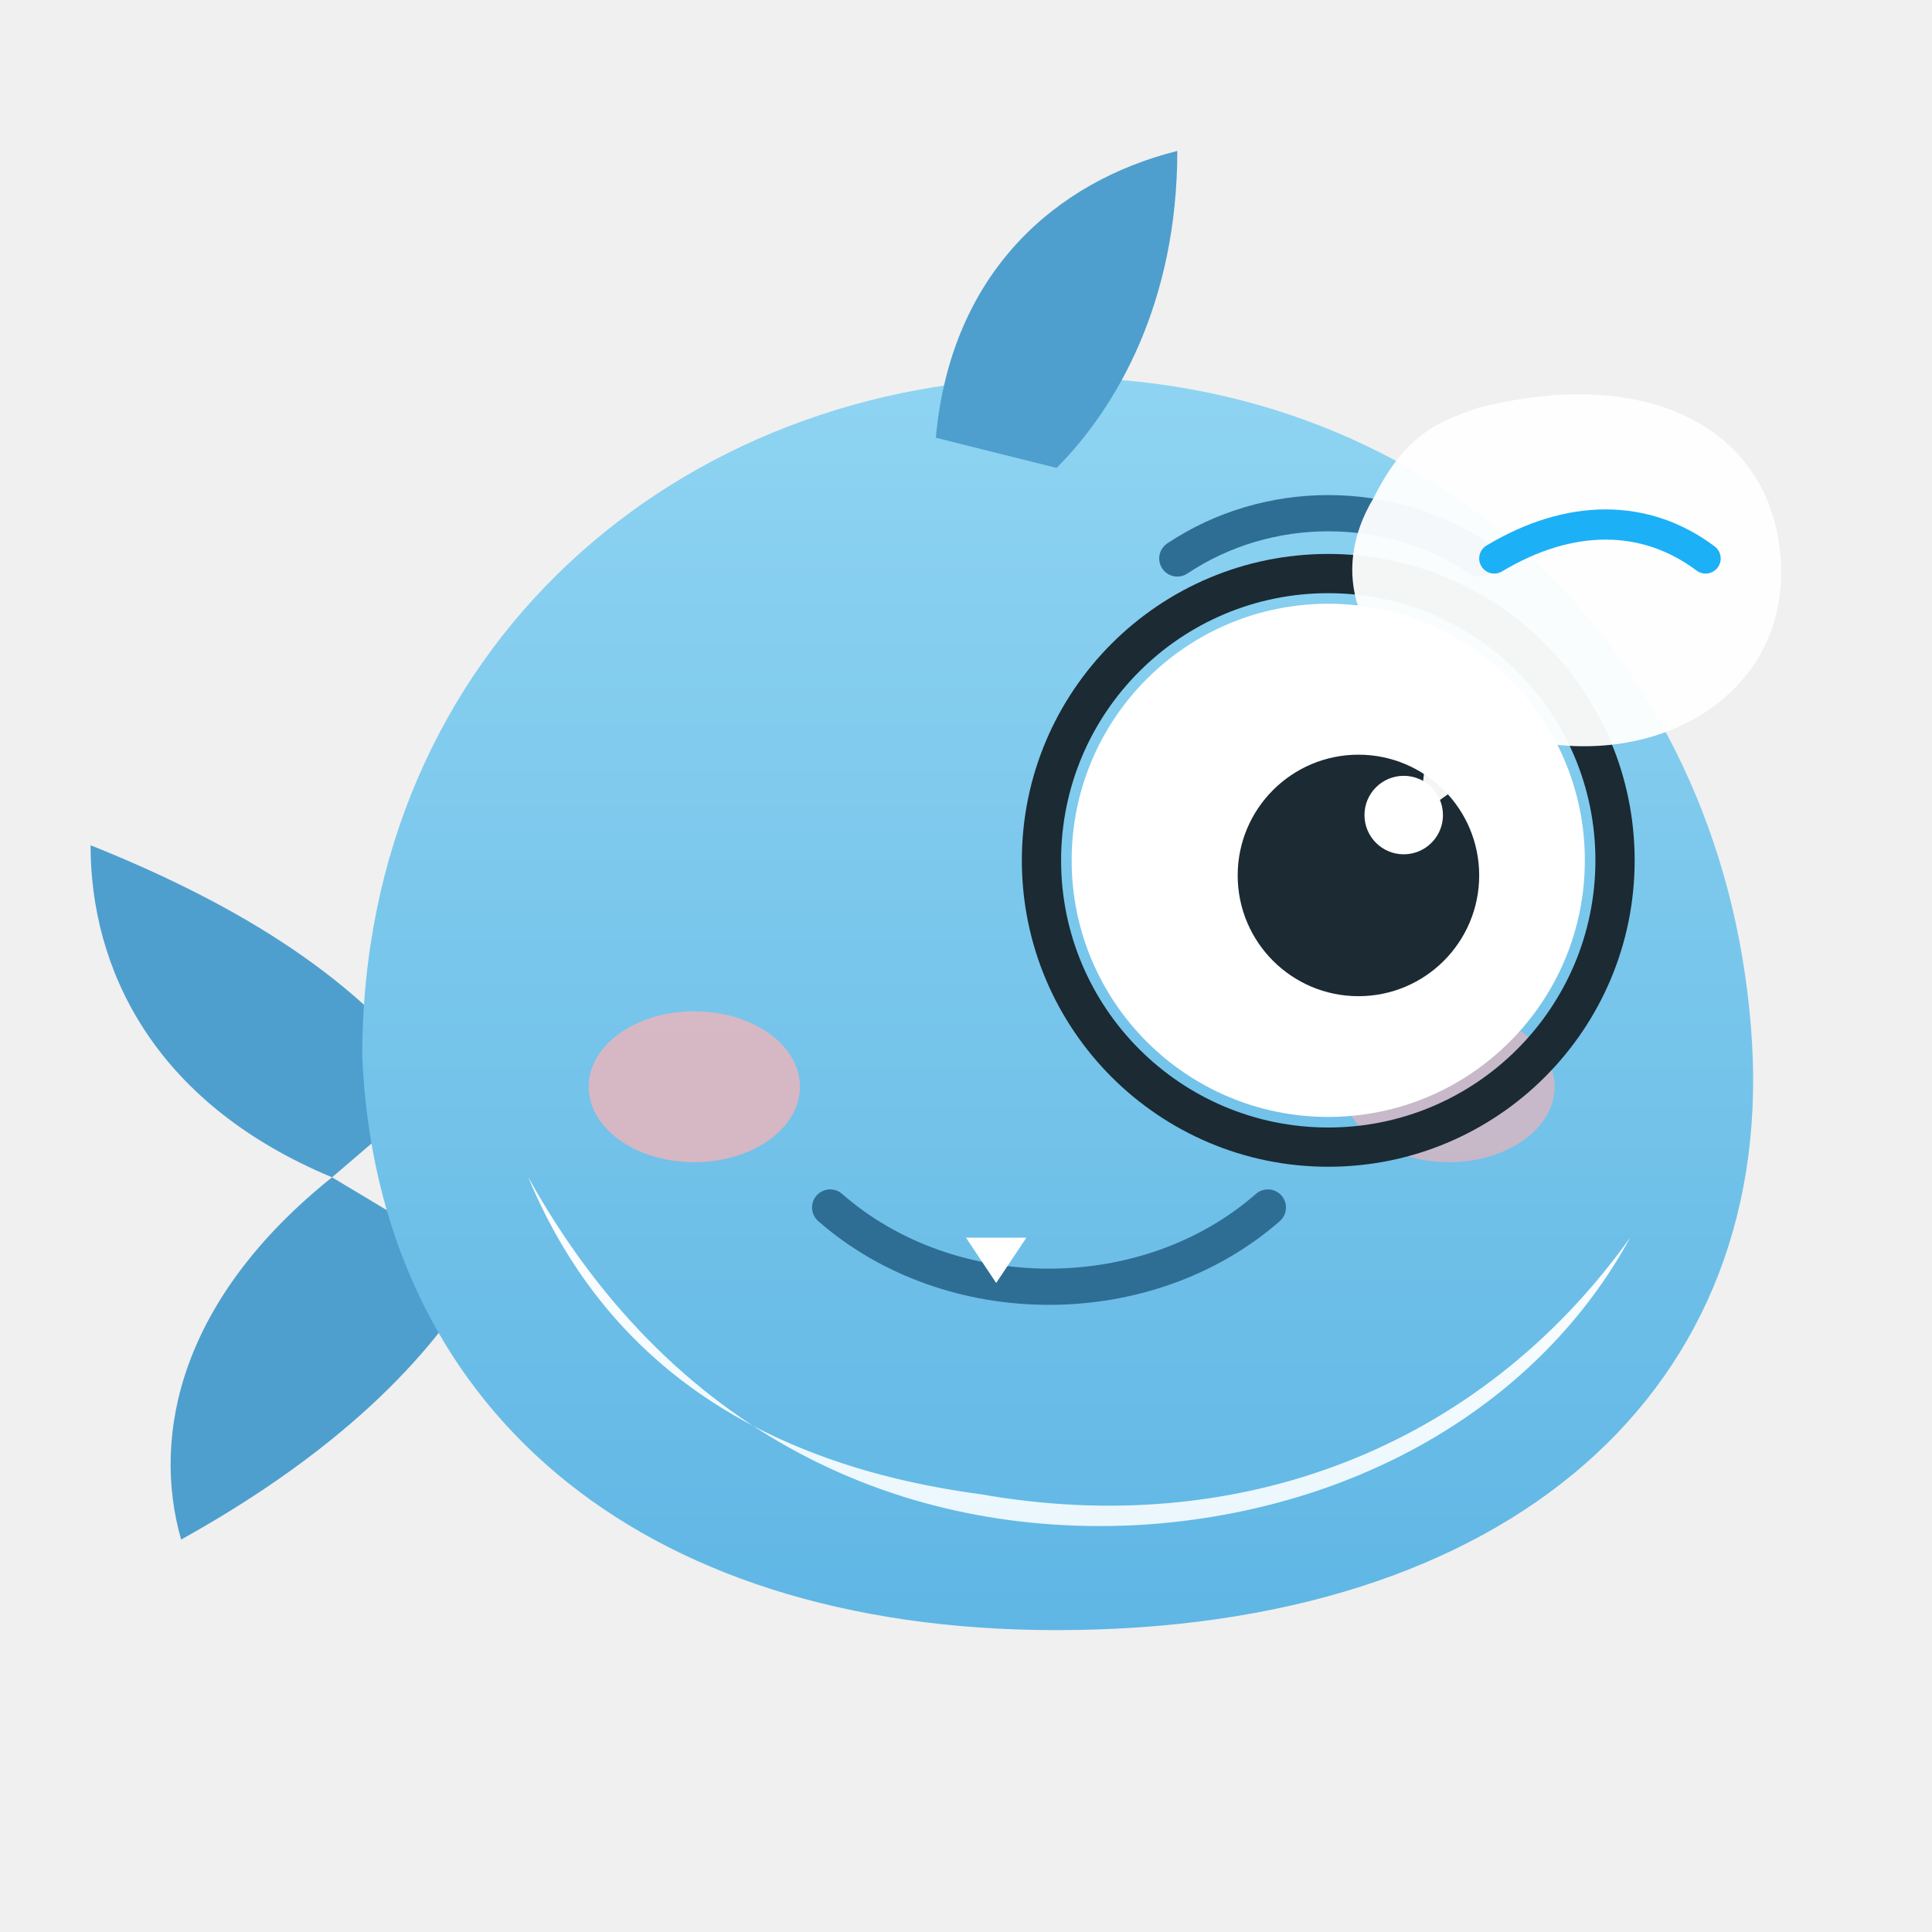
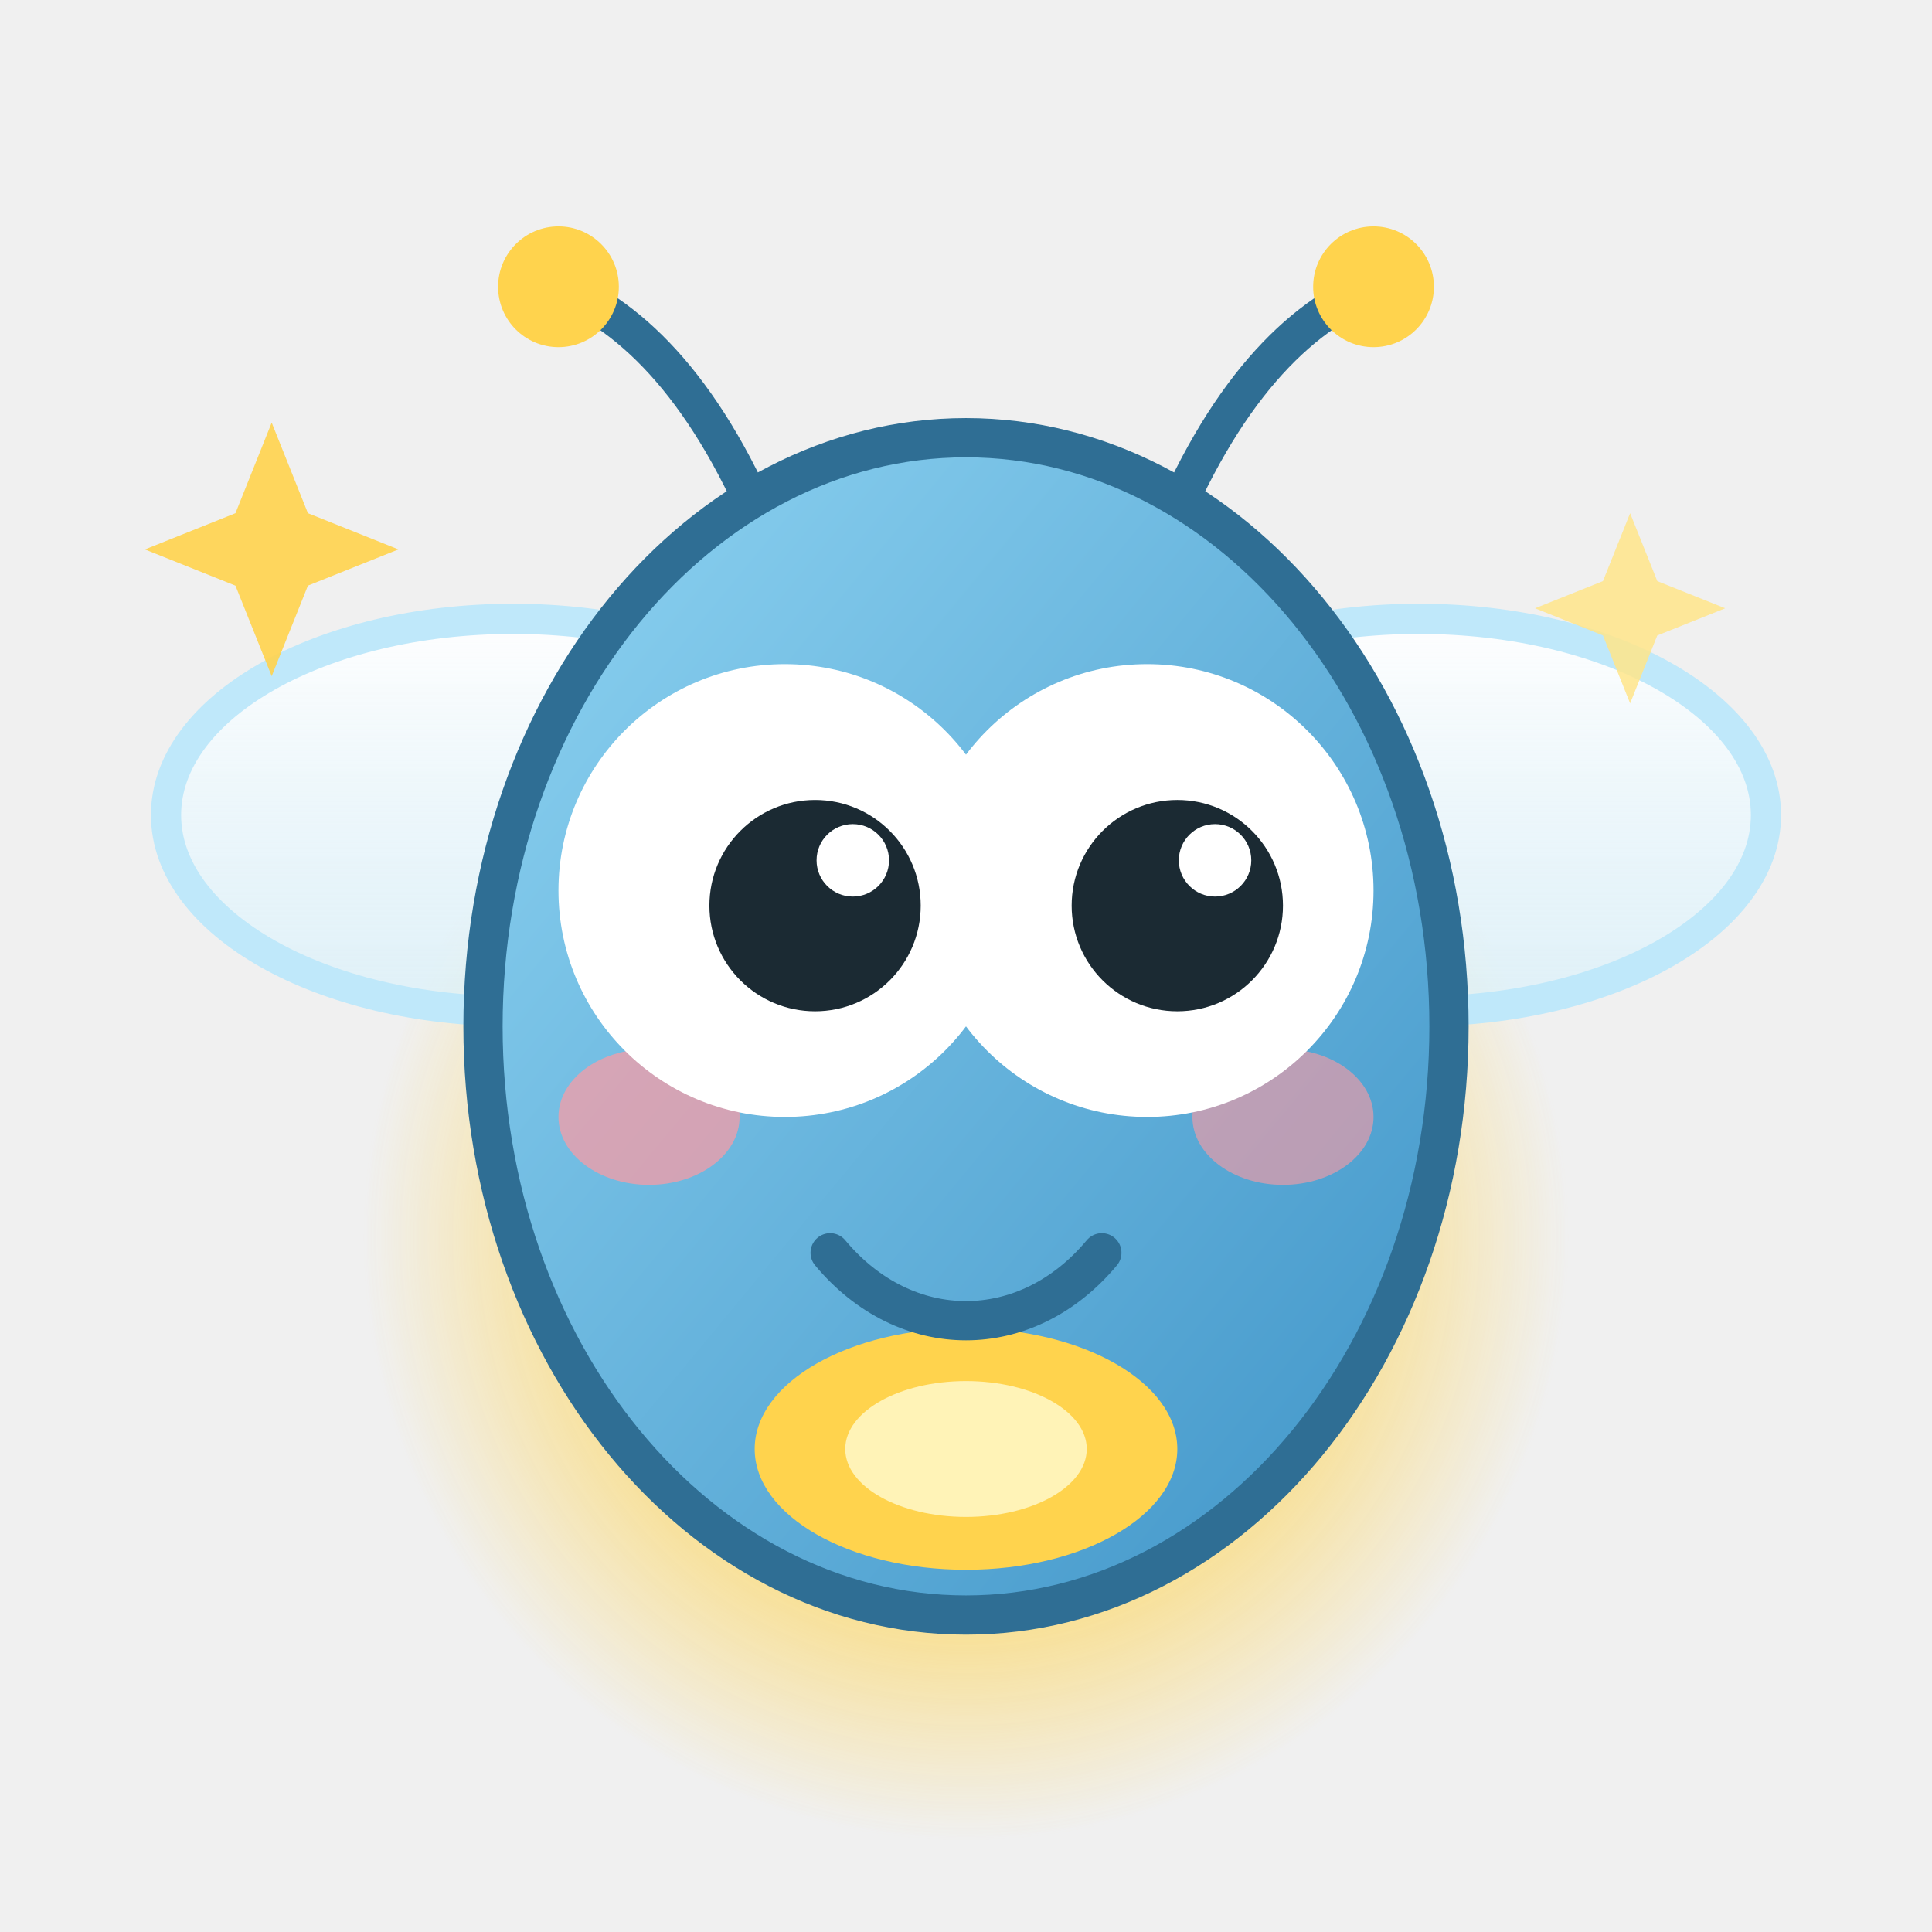
- <svg xmlns="http://www.w3.org/2000/svg" viewBox="0 0 128 128" width="128" height="128" role="img" aria-label="Tubarão bebê do Lumio">
+ <svg xmlns="http://www.w3.org/2000/svg" viewBox="0 0 128 128" width="128" height="128" role="img" aria-label="Lumi, vaga-lume bebê do Lumio">
  <defs>
-     <linearGradient id="body" x1="0" y1="0" x2="0" y2="1">
+     <radialGradient id="glowBaby" cx="50%" cy="50%" r="50%">
+       <stop offset="0" stop-color="#FFF8C4" />
+       <stop offset="0.55" stop-color="#FFD34D" />
+       <stop offset="1" stop-color="#FFD34D" stop-opacity="0" />
+     </radialGradient>
+     <linearGradient id="bodyBaby" x1="0" y1="0" x2="1" y2="1">
      <stop offset="0" stop-color="#8FD4F2" />
-       <stop offset="1" stop-color="#5FB6E4" />
+       <stop offset="1" stop-color="#3E93C7" />
    </linearGradient>
-     <linearGradient id="belly" x1="0" y1="0" x2="0" y2="1">
-       <stop offset="0" stop-color="#FFFFFF" />
-       <stop offset="1" stop-color="#EAF7FD" />
+     <linearGradient id="wingBaby" x1="0" y1="0" x2="0" y2="1">
+       <stop offset="0" stop-color="#FFFFFF" stop-opacity="0.95" />
+       <stop offset="1" stop-color="#D7F1FC" stop-opacity="0.65" />
    </linearGradient>
  </defs>
  <style>
-     @keyframes msc-tail-wag { 0%, 100% { transform: rotate(0deg); } 50% { transform: rotate(-9deg); } }
-     @keyframes msc-fin-wave { 0%, 100% { transform: rotate(0deg); } 50% { transform: rotate(11deg); } }
+     @keyframes msc-wing-left { 0%, 100% { transform: rotate(-26deg) translateY(0); } 50% { transform: rotate(-16deg) translateY(-2px); } }
+     @keyframes msc-wing-right { 0%, 100% { transform: rotate(26deg) translateY(0); } 50% { transform: rotate(16deg) translateY(-2px); } }
+     @keyframes msc-glow { 0%, 100% { opacity: 0.65; transform: scale(0.97); } 50% { opacity: 1; transform: scale(1.04); } }
    @keyframes msc-blink { 0%, 92%, 100% { transform: scaleY(1); } 95% { transform: scaleY(0.12); } 97% { transform: scaleY(1); } }
-     @keyframes msc-bob { 0%, 100% { transform: translateY(0); } 50% { transform: translateY(-3px); } }
-     @keyframes msc-cheek-pulse { 0%, 100% { opacity: 0.6; } 50% { opacity: 0.95; } }
-     .msc-tail { transform-box: fill-box; transform-origin: 100% 50%; animation: msc-tail-wag 1.9s ease-in-out infinite; }
-     .msc-fin { transform-box: fill-box; transform-origin: 50% 100%; animation: msc-fin-wave 1.5s ease-in-out infinite; }
+     @keyframes msc-bob { 0%, 100% { transform: translateY(0); } 50% { transform: translateY(-2px); } }
+     .msc-wing-left { transform-box: fill-box; transform-origin: 90% 100%; animation: msc-wing-left 1.8s ease-in-out infinite; }
+     .msc-wing-right { transform-box: fill-box; transform-origin: 10% 100%; animation: msc-wing-right 1.8s ease-in-out infinite; }
+     .msc-glow { transform-box: fill-box; transform-origin: 50% 50%; animation: msc-glow 2.1s ease-in-out infinite; }
    .msc-eyes { transform-box: fill-box; transform-origin: 50% 50%; animation: msc-blink 4.8s infinite; }
-     .msc-bubble { animation: msc-bob 2.3s ease-in-out infinite; }
-     .msc-cheek { animation: msc-cheek-pulse 2.3s ease-in-out infinite; }
+     .msc-body { animation: msc-bob 2.6s ease-in-out infinite; }
    @media (prefers-reduced-motion: reduce) {
-       .msc-tail, .msc-fin, .msc-eyes, .msc-bubble, .msc-cheek { animation: none; }
+       .msc-wing-left, .msc-wing-right, .msc-glow, .msc-eyes, .msc-body { animation: none; }
    }
  </style>
-   <g class="msc-tail">
-     <path d="M22 78 C10 73 6 64 6 56 C16 60 24 65 29 72 Z" fill="#4E9FCE" />
-     <path d="M22 78 C12 86 10 95 12 102 C21 97 28 91 32 84 Z" fill="#4E9FCE" />
+   <circle class="msc-glow" cx="64" cy="82" r="40" fill="url(#glowBaby)" opacity="0.7" />
+   <ellipse class="msc-wing-left" cx="34" cy="54" rx="23" ry="13" fill="url(#wingBaby)" stroke="#BFE8FA" stroke-width="2" />
+   <ellipse class="msc-wing-right" cx="94" cy="54" rx="23" ry="13" fill="url(#wingBaby)" stroke="#BFE8FA" stroke-width="2" />
+   <path d="M51 36 C47 26 42 21 37 19 M77 36 C81 26 86 21 91 19" stroke="#2F6E94" stroke-width="2.4" fill="none" stroke-linecap="round" />
+   <circle cx="37" cy="19" r="4" fill="#FFD34D" />
+   <circle cx="91" cy="19" r="4" fill="#FFD34D" />
+   <g class="msc-body">
+     <ellipse cx="64" cy="68" rx="32" ry="39" fill="url(#bodyBaby)" stroke="#2F6E94" stroke-width="2.6" />
+     <ellipse class="msc-glow" cx="64" cy="96" rx="14" ry="8" fill="#FFD34D" />
+     <ellipse cx="64" cy="96" rx="8" ry="4.5" fill="#FFF6C2" opacity="0.9" />
+     <ellipse cx="43" cy="74" rx="6" ry="4.5" fill="#FF9AA2" opacity="0.7" />
+     <ellipse cx="85" cy="74" rx="6" ry="4.5" fill="#FF9AA2" opacity="0.6" />
+     <g class="msc-eyes">
+       <circle cx="52" cy="59" r="15" fill="#FFFFFF" />
+       <circle cx="76" cy="59" r="15" fill="#FFFFFF" />
+       <circle cx="54" cy="60" r="7" fill="#1B2A33" />
+       <circle cx="78" cy="60" r="7" fill="#1B2A33" />
+       <circle cx="56.5" cy="57" r="2.4" fill="#FFFFFF" />
+       <circle cx="80.5" cy="57" r="2.4" fill="#FFFFFF" />
+     </g>
+     <path d="M55 83 C60 89 68 89 73 83" stroke="#2F6E94" stroke-width="2.6" fill="none" stroke-linecap="round" />
  </g>
-   <path d="M24 70 C24 43 45 25 70 25 C95 25 114 43 116 68 C118 92 100 108 70 108 C42 108 25 93 24 70 Z" fill="url(#body)" />
-   <path d="M35 78 C45 96 61 102 76 101 C90 100 102 93 108 82 C98 96 82 102 65 99 C50 97 40 90 35 78 Z" fill="url(#belly)" />
-   <path class="msc-fin" d="M62 29 C63 18 70 12 78 10 C78 20 74 27 70 31 Z" fill="#4E9FCE" />
-   <ellipse class="msc-cheek" cx="46" cy="72" rx="7" ry="5" fill="#FFB3B3" opacity="0.7" />
-   <ellipse class="msc-cheek" cx="96" cy="72" rx="7" ry="5" fill="#FFB3B3" opacity="0.6" style="animation-delay: 300ms" />
-   <g class="msc-eyes">
-     <circle cx="88" cy="57" r="17" fill="#FFFFFF" />
-     <circle cx="90" cy="58" r="8" fill="#1B2A33" />
-     <circle cx="93" cy="54" r="2.6" fill="#FFFFFF" />
-     <circle cx="88" cy="57" r="19" fill="none" stroke="#1B2A33" stroke-width="2.6" />
-   </g>
-   <path d="M78 37 C84 33 92 33 98 37" stroke="#2F6E94" stroke-width="2.4" fill="none" stroke-linecap="round" />
-   <path d="M55 80 C63 87 76 87 84 80" stroke="#2F6E94" stroke-width="2.4" fill="none" stroke-linecap="round" />
-   <path d="M64 82 l2 3 l2 -3 Z" fill="#FFFFFF" />
-   <g class="msc-bubble">
-     <path d="M98 27 C110 24 118 29 118 38 C118 46 110 51 101 49 L94 54 L95 46 C90 43 88 38 91 33 C93 29 95 28 98 27 Z" fill="#FFFFFF" opacity="0.95" />
-     <path d="M99 37 C104 34 109 34 113 37" stroke="#1CB0F6" stroke-width="2" fill="none" stroke-linecap="round" />
-   </g>
+   <path d="M18 28 l2.4 6 6 2.4 -6 2.4 -2.4 6 -2.4 -6 -6 -2.4 6 -2.4 Z" fill="#FFD34D" opacity="0.9" />
+   <path d="M108 34 l1.8 4.5 4.5 1.8 -4.5 1.8 -1.8 4.5 -1.8 -4.5 -4.5 -1.8 4.5 -1.8 Z" fill="#FFE58A" opacity="0.85" />
</svg>
